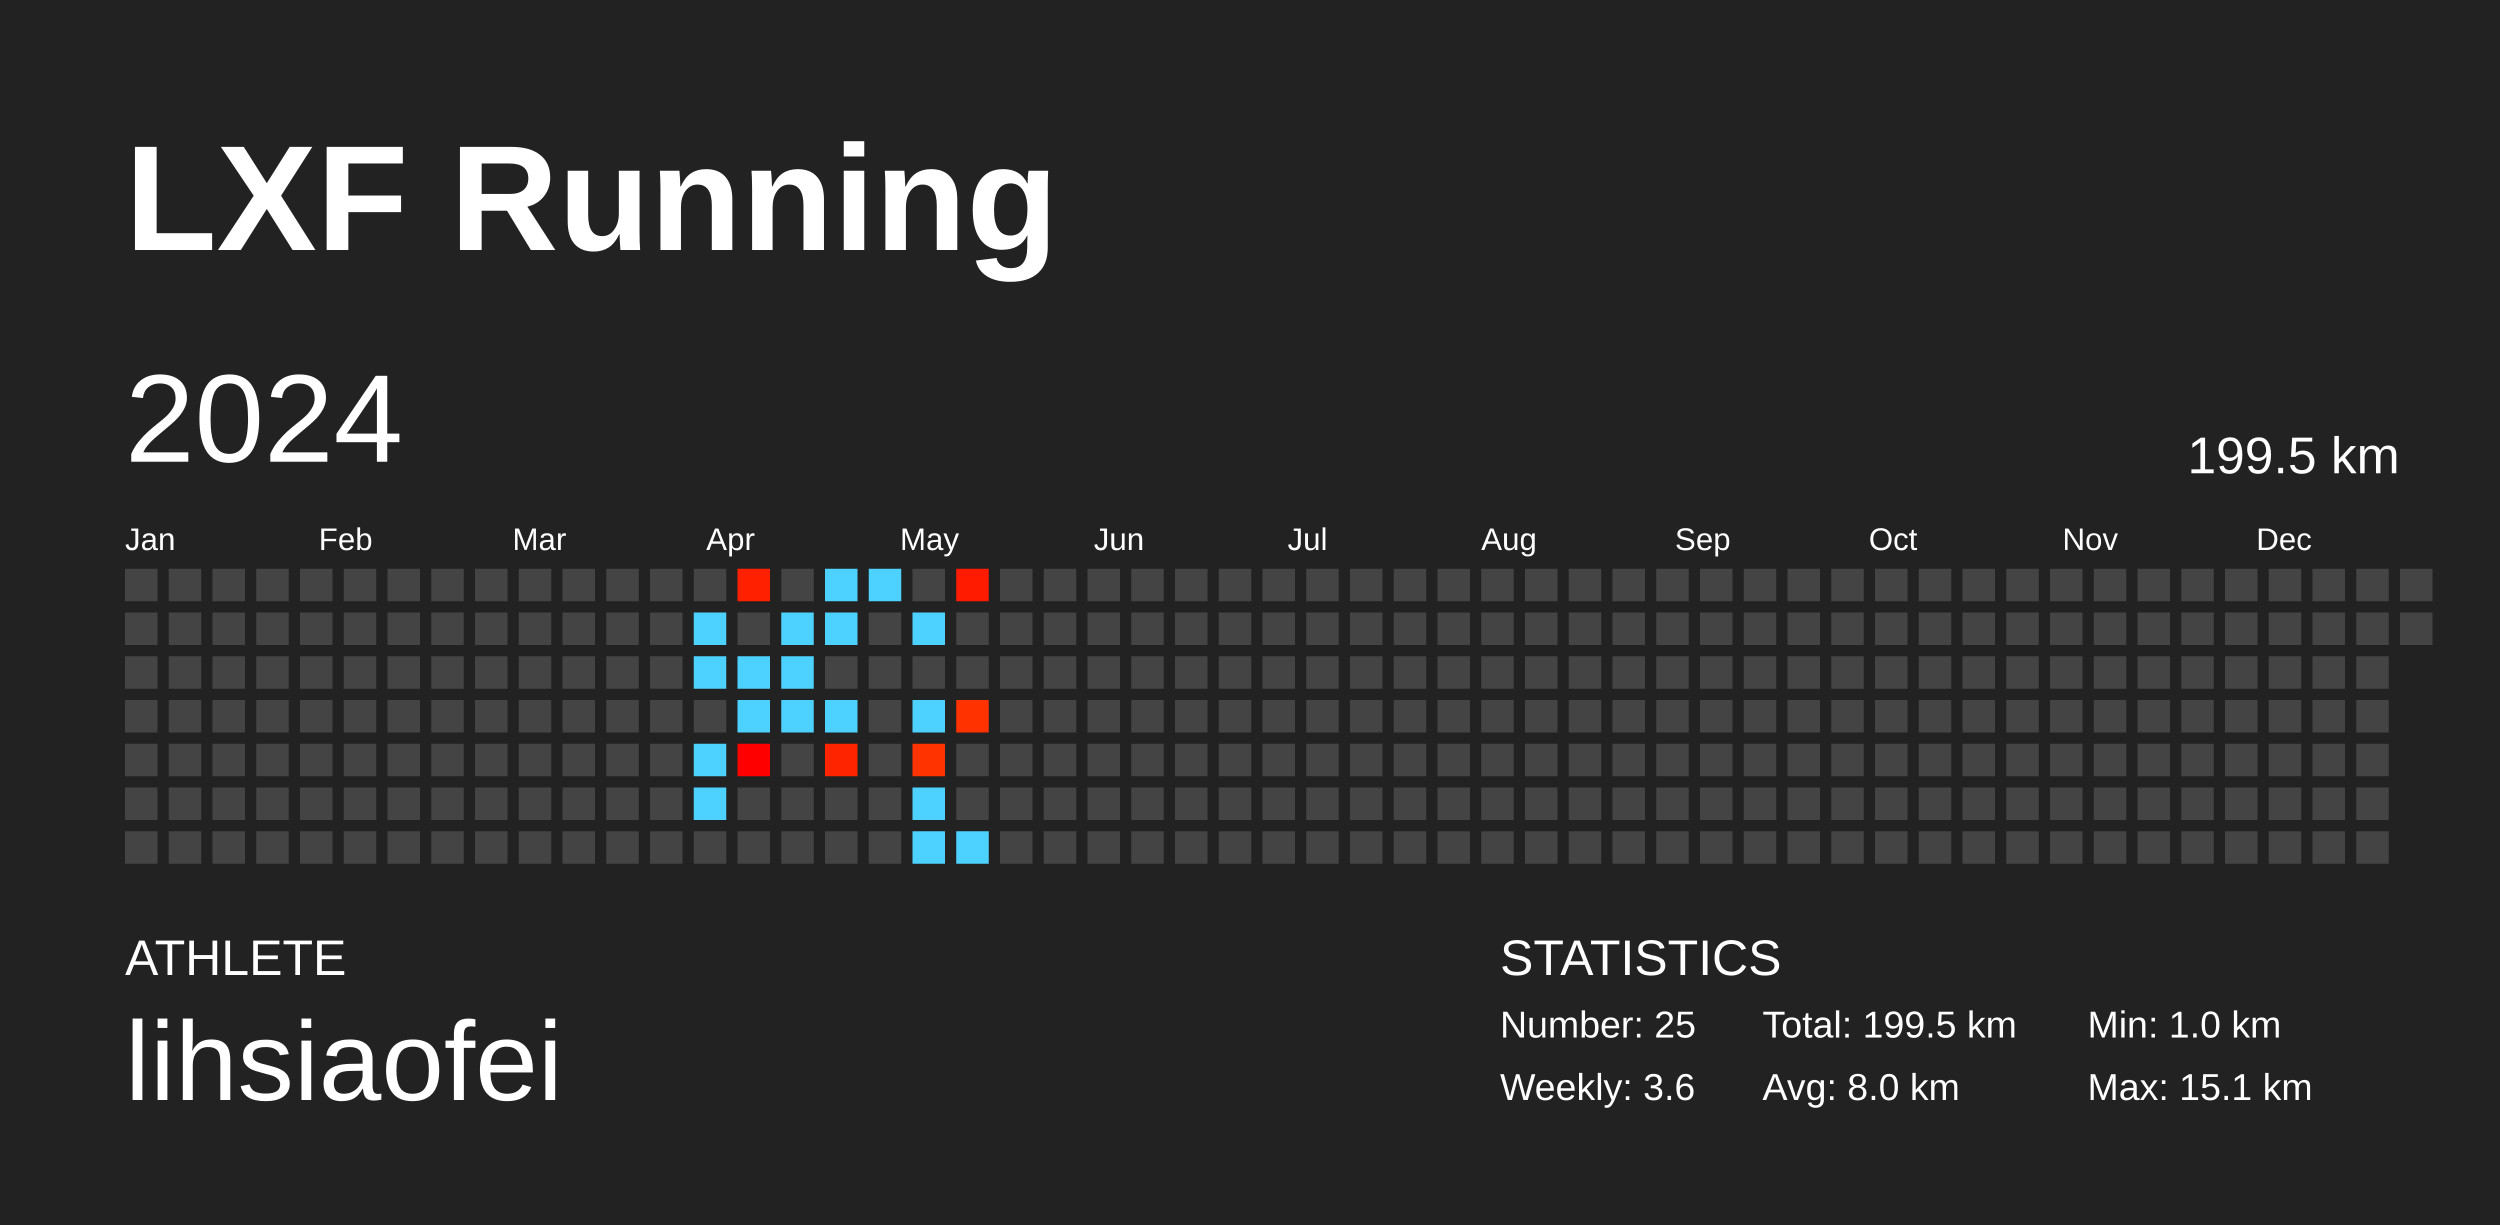
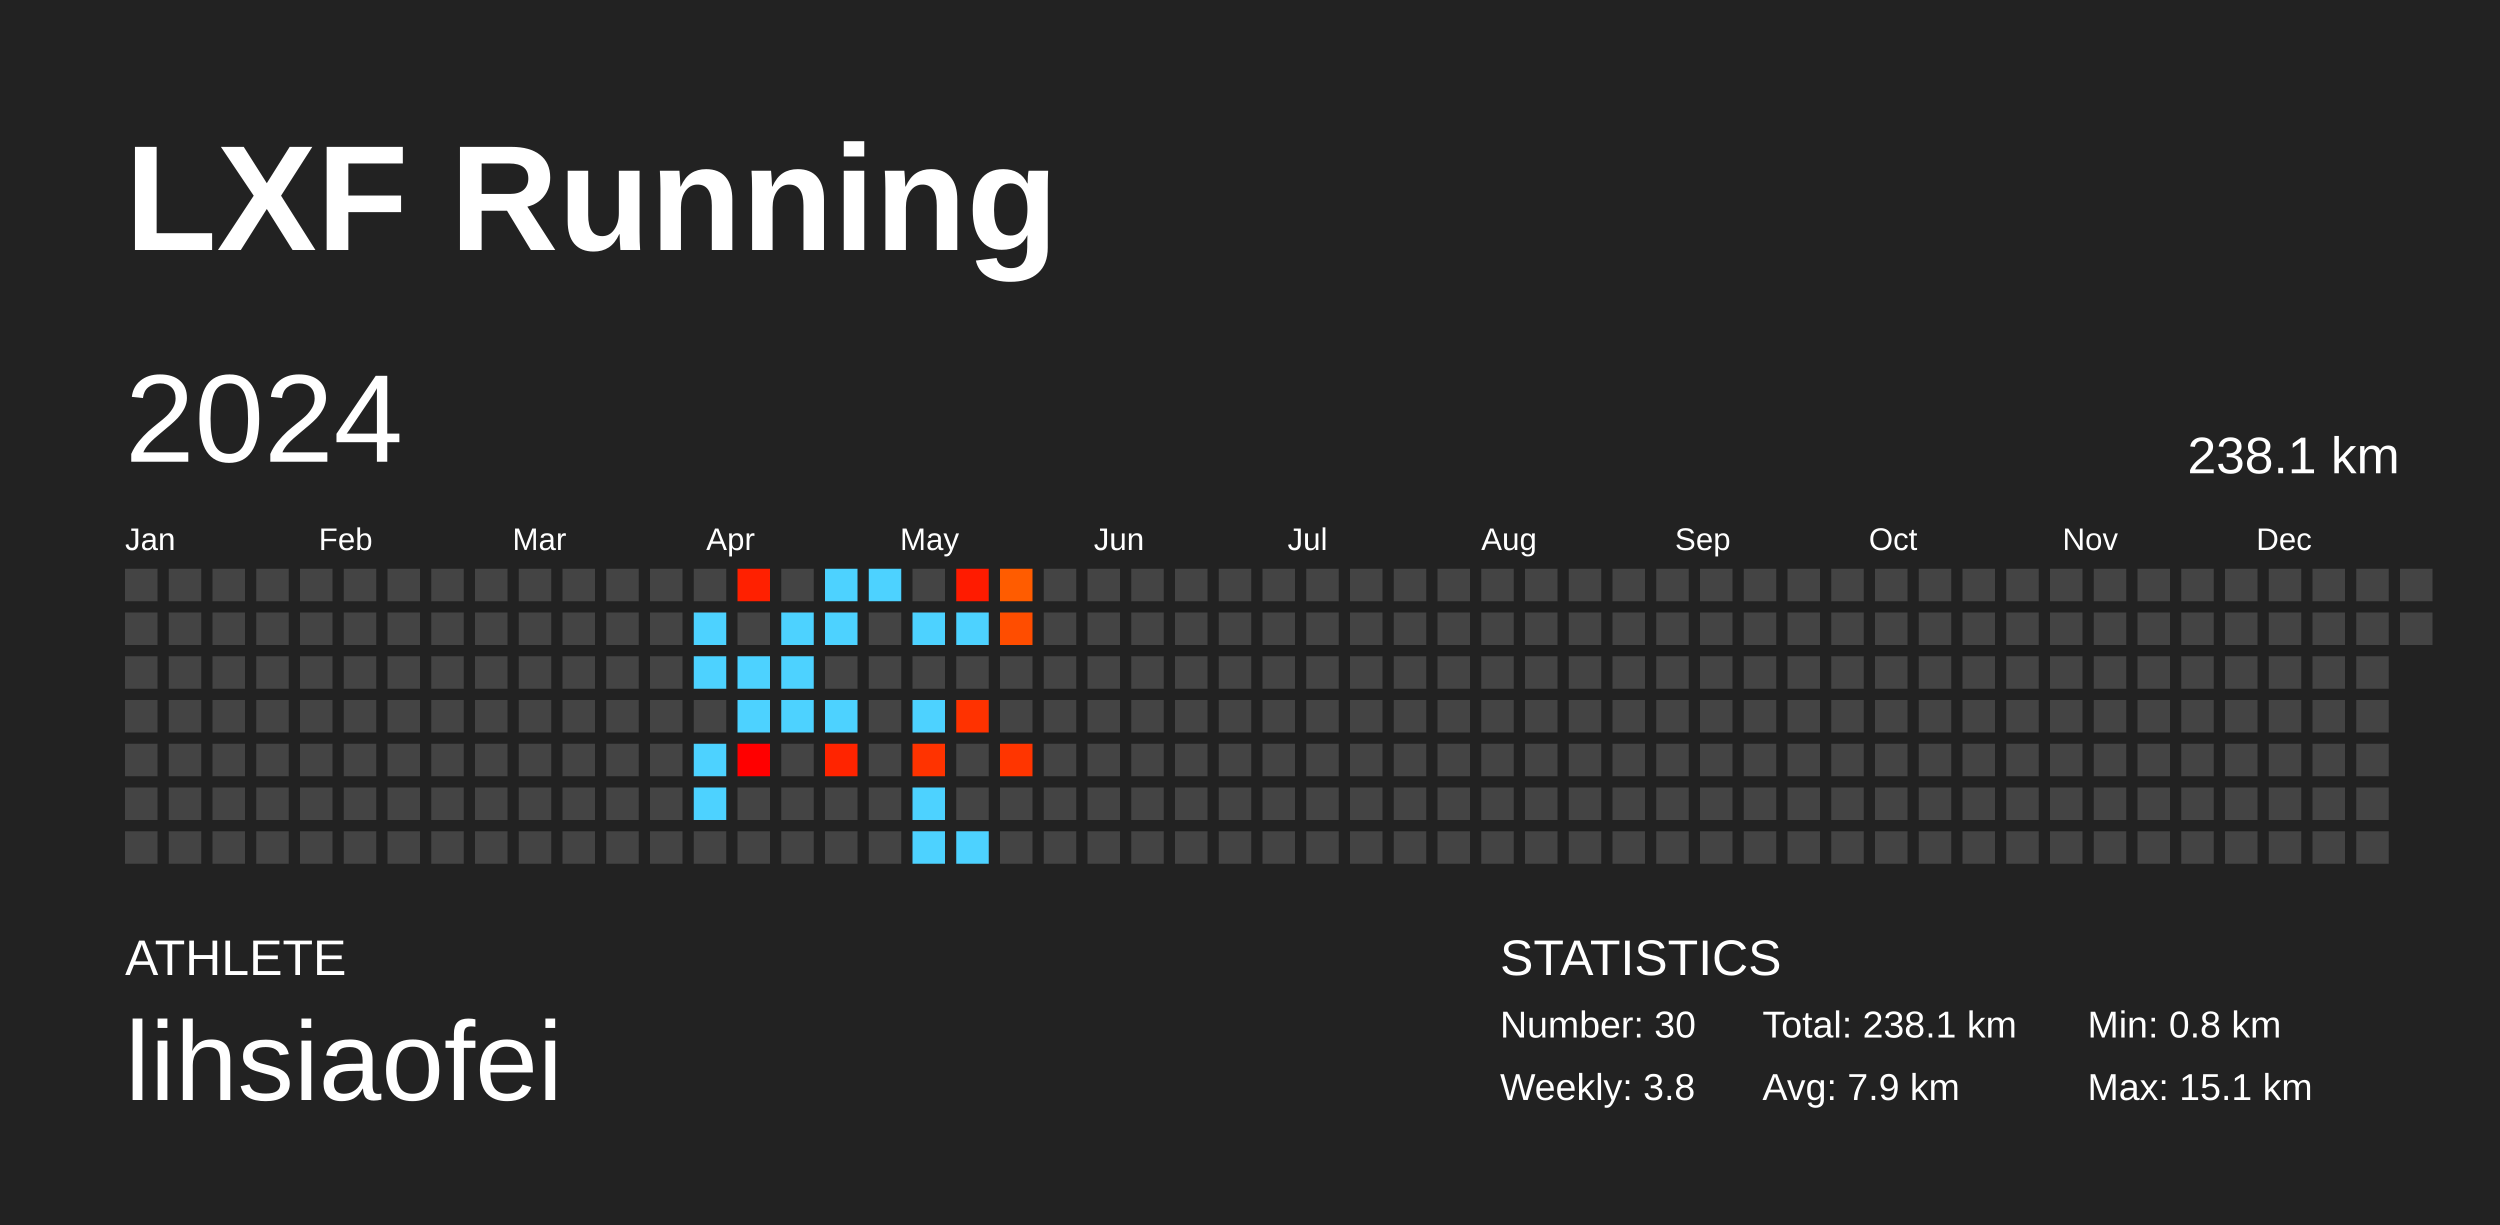
<svg xmlns="http://www.w3.org/2000/svg" baseProfile="full" height="98mm" version="1.1" viewBox="0,0,200,98" width="200mm">
  <defs />
  <rect fill="#222222" height="98" width="200" x="0" y="0" />
  <text fill="#FFFFFF" style="font-size:12px; font-family:Arial; font-weight:bold;" x="10" y="20">LXF Running</text>
  <text fill="#FFFFFF" style="font-size:4px; font-family:Arial" x="10" y="78">ATHLETE</text>
  <text fill="#FFFFFF" style="font-size:9px; font-family:Arial" x="10" y="88">lihsiaofei</text>
  <text fill="#FFFFFF" style="font-size:4px; font-family:Arial" x="120" y="78">STATISTICS</text>
-   <text fill="#FFFFFF" style="font-size:3px; font-family:Arial" x="120" y="83">Number: 25</text>
-   <text fill="#FFFFFF" style="font-size:3px; font-family:Arial" x="120" y="88">Weekly: 3.6</text>
-   <text fill="#FFFFFF" style="font-size:3px; font-family:Arial" x="141" y="83">Total: 199.5 km</text>
-   <text fill="#FFFFFF" style="font-size:3px; font-family:Arial" x="141" y="88">Avg: 8.0 km</text>
-   <text fill="#FFFFFF" style="font-size:3px; font-family:Arial" x="167" y="83">Min: 1.0 km</text>
+   <text fill="#FFFFFF" style="font-size:3px; font-family:Arial" x="120" y="83">Number: 30</text>
+   <text fill="#FFFFFF" style="font-size:3px; font-family:Arial" x="120" y="88">Weekly: 3.8</text>
+   <text fill="#FFFFFF" style="font-size:3px; font-family:Arial" x="141" y="83">Total: 238.1 km</text>
+   <text fill="#FFFFFF" style="font-size:3px; font-family:Arial" x="141" y="88">Avg: 7.9 km</text>
+   <text fill="#FFFFFF" style="font-size:3px; font-family:Arial" x="167" y="83">Min: 0.8 km</text>
  <text fill="#FFFFFF" style="font-size:3px; font-family:Arial" x="167" y="88">Max: 15.1 km</text>
  <text dominant-baseline="hanging" fill="#FFFFFF" style="font-size:10.0px; font-family:Arial;" x="10" y="30">2024</text>
-   <text dominant-baseline="hanging" fill="#FFFFFF" style="font-size:4.125px; font-family:Arial;" x="175" y="35">199.5 km</text>
+   <text dominant-baseline="hanging" fill="#FFFFFF" style="font-size:4.125px; font-family:Arial;" x="175" y="35">238.1 km</text>
  <text fill="#FFFFFF" style="font-size:2.5px; font-family:Arial" x="10.0" y="44">Jan</text>
  <text fill="#FFFFFF" style="font-size:2.5px; font-family:Arial" x="25.5" y="44">Feb</text>
  <text fill="#FFFFFF" style="font-size:2.5px; font-family:Arial" x="41.0" y="44">Mar</text>
  <text fill="#FFFFFF" style="font-size:2.5px; font-family:Arial" x="56.5" y="44">Apr</text>
  <text fill="#FFFFFF" style="font-size:2.5px; font-family:Arial" x="72.0" y="44">May</text>
  <text fill="#FFFFFF" style="font-size:2.5px; font-family:Arial" x="87.5" y="44">Jun</text>
  <text fill="#FFFFFF" style="font-size:2.5px; font-family:Arial" x="103.0" y="44">Jul</text>
  <text fill="#FFFFFF" style="font-size:2.5px; font-family:Arial" x="118.5" y="44">Aug</text>
  <text fill="#FFFFFF" style="font-size:2.5px; font-family:Arial" x="134.0" y="44">Sep</text>
  <text fill="#FFFFFF" style="font-size:2.5px; font-family:Arial" x="149.5" y="44">Oct</text>
  <text fill="#FFFFFF" style="font-size:2.5px; font-family:Arial" x="165.0" y="44">Nov</text>
  <text fill="#FFFFFF" style="font-size:2.5px; font-family:Arial" x="180.5" y="44">Dec</text>
  <rect fill="#444444" height="2.6" width="2.6" x="10.0" y="45.5" />
  <rect fill="#444444" height="2.6" width="2.6" x="10.0" y="49.0" />
  <rect fill="#444444" height="2.6" width="2.6" x="10.0" y="52.5" />
  <rect fill="#444444" height="2.6" width="2.6" x="10.0" y="56.0" />
  <rect fill="#444444" height="2.6" width="2.6" x="10.0" y="59.5" />
  <rect fill="#444444" height="2.6" width="2.6" x="10.0" y="63.0" />
  <rect fill="#444444" height="2.6" width="2.6" x="10.0" y="66.5" />
  <rect fill="#444444" height="2.6" width="2.6" x="13.5" y="45.5" />
  <rect fill="#444444" height="2.6" width="2.6" x="13.5" y="49.0" />
  <rect fill="#444444" height="2.6" width="2.6" x="13.5" y="52.5" />
  <rect fill="#444444" height="2.6" width="2.6" x="13.5" y="56.0" />
  <rect fill="#444444" height="2.6" width="2.6" x="13.5" y="59.5" />
  <rect fill="#444444" height="2.6" width="2.6" x="13.5" y="63.0" />
  <rect fill="#444444" height="2.6" width="2.6" x="13.5" y="66.5" />
  <rect fill="#444444" height="2.6" width="2.6" x="17.0" y="45.5" />
  <rect fill="#444444" height="2.6" width="2.6" x="17.0" y="49.0" />
  <rect fill="#444444" height="2.6" width="2.6" x="17.0" y="52.5" />
  <rect fill="#444444" height="2.6" width="2.6" x="17.0" y="56.0" />
  <rect fill="#444444" height="2.6" width="2.6" x="17.0" y="59.5" />
  <rect fill="#444444" height="2.6" width="2.6" x="17.0" y="63.0" />
  <rect fill="#444444" height="2.6" width="2.6" x="17.0" y="66.5" />
  <rect fill="#444444" height="2.6" width="2.6" x="20.5" y="45.5" />
  <rect fill="#444444" height="2.6" width="2.6" x="20.5" y="49.0" />
  <rect fill="#444444" height="2.6" width="2.6" x="20.5" y="52.5" />
  <rect fill="#444444" height="2.6" width="2.6" x="20.5" y="56.0" />
  <rect fill="#444444" height="2.6" width="2.6" x="20.5" y="59.5" />
  <rect fill="#444444" height="2.6" width="2.6" x="20.5" y="63.0" />
  <rect fill="#444444" height="2.6" width="2.6" x="20.5" y="66.5" />
  <rect fill="#444444" height="2.6" width="2.6" x="24.0" y="45.5" />
  <rect fill="#444444" height="2.6" width="2.6" x="24.0" y="49.0" />
  <rect fill="#444444" height="2.6" width="2.6" x="24.0" y="52.5" />
  <rect fill="#444444" height="2.6" width="2.6" x="24.0" y="56.0" />
  <rect fill="#444444" height="2.6" width="2.6" x="24.0" y="59.5" />
  <rect fill="#444444" height="2.6" width="2.6" x="24.0" y="63.0" />
  <rect fill="#444444" height="2.6" width="2.6" x="24.0" y="66.5" />
  <rect fill="#444444" height="2.6" width="2.6" x="27.5" y="45.5" />
  <rect fill="#444444" height="2.6" width="2.6" x="27.5" y="49.0" />
  <rect fill="#444444" height="2.6" width="2.6" x="27.5" y="52.5" />
  <rect fill="#444444" height="2.6" width="2.6" x="27.5" y="56.0" />
  <rect fill="#444444" height="2.6" width="2.6" x="27.5" y="59.5" />
  <rect fill="#444444" height="2.6" width="2.6" x="27.5" y="63.0" />
  <rect fill="#444444" height="2.6" width="2.6" x="27.5" y="66.5" />
  <rect fill="#444444" height="2.6" width="2.6" x="31.0" y="45.5" />
  <rect fill="#444444" height="2.6" width="2.6" x="31.0" y="49.0" />
  <rect fill="#444444" height="2.6" width="2.6" x="31.0" y="52.5" />
  <rect fill="#444444" height="2.6" width="2.6" x="31.0" y="56.0" />
  <rect fill="#444444" height="2.6" width="2.6" x="31.0" y="59.5" />
  <rect fill="#444444" height="2.6" width="2.6" x="31.0" y="63.0" />
  <rect fill="#444444" height="2.6" width="2.6" x="31.0" y="66.5" />
  <rect fill="#444444" height="2.6" width="2.6" x="34.5" y="45.5" />
  <rect fill="#444444" height="2.6" width="2.6" x="34.5" y="49.0" />
  <rect fill="#444444" height="2.6" width="2.6" x="34.5" y="52.5" />
  <rect fill="#444444" height="2.6" width="2.6" x="34.5" y="56.0" />
  <rect fill="#444444" height="2.6" width="2.6" x="34.5" y="59.5" />
  <rect fill="#444444" height="2.6" width="2.6" x="34.5" y="63.0" />
  <rect fill="#444444" height="2.6" width="2.6" x="34.5" y="66.5" />
  <rect fill="#444444" height="2.6" width="2.6" x="38.0" y="45.5" />
  <rect fill="#444444" height="2.6" width="2.6" x="38.0" y="49.0" />
  <rect fill="#444444" height="2.6" width="2.6" x="38.0" y="52.5" />
  <rect fill="#444444" height="2.6" width="2.6" x="38.0" y="56.0" />
  <rect fill="#444444" height="2.6" width="2.6" x="38.0" y="59.5" />
  <rect fill="#444444" height="2.6" width="2.6" x="38.0" y="63.0" />
  <rect fill="#444444" height="2.6" width="2.6" x="38.0" y="66.5" />
  <rect fill="#444444" height="2.6" width="2.6" x="41.5" y="45.5" />
  <rect fill="#444444" height="2.6" width="2.6" x="41.5" y="49.0" />
  <rect fill="#444444" height="2.6" width="2.6" x="41.5" y="52.5" />
  <rect fill="#444444" height="2.6" width="2.6" x="41.5" y="56.0" />
  <rect fill="#444444" height="2.6" width="2.6" x="41.5" y="59.5" />
  <rect fill="#444444" height="2.6" width="2.6" x="41.5" y="63.0" />
  <rect fill="#444444" height="2.6" width="2.6" x="41.5" y="66.5" />
  <rect fill="#444444" height="2.6" width="2.6" x="45.0" y="45.5" />
  <rect fill="#444444" height="2.6" width="2.6" x="45.0" y="49.0" />
  <rect fill="#444444" height="2.6" width="2.6" x="45.0" y="52.5" />
  <rect fill="#444444" height="2.6" width="2.6" x="45.0" y="56.0" />
  <rect fill="#444444" height="2.6" width="2.6" x="45.0" y="59.5" />
  <rect fill="#444444" height="2.6" width="2.6" x="45.0" y="63.0" />
  <rect fill="#444444" height="2.6" width="2.6" x="45.0" y="66.5" />
  <rect fill="#444444" height="2.6" width="2.6" x="48.5" y="45.5" />
  <rect fill="#444444" height="2.6" width="2.6" x="48.5" y="49.0" />
  <rect fill="#444444" height="2.6" width="2.6" x="48.5" y="52.5" />
  <rect fill="#444444" height="2.6" width="2.6" x="48.5" y="56.0" />
  <rect fill="#444444" height="2.6" width="2.6" x="48.5" y="59.5" />
  <rect fill="#444444" height="2.6" width="2.6" x="48.5" y="63.0" />
  <rect fill="#444444" height="2.6" width="2.6" x="48.5" y="66.5" />
  <rect fill="#444444" height="2.6" width="2.6" x="52.0" y="45.5" />
  <rect fill="#444444" height="2.6" width="2.6" x="52.0" y="49.0" />
  <rect fill="#444444" height="2.6" width="2.6" x="52.0" y="52.5" />
  <rect fill="#444444" height="2.6" width="2.6" x="52.0" y="56.0" />
  <rect fill="#444444" height="2.6" width="2.6" x="52.0" y="59.5" />
  <rect fill="#444444" height="2.6" width="2.6" x="52.0" y="63.0" />
  <rect fill="#444444" height="2.6" width="2.6" x="52.0" y="66.5" />
  <rect fill="#444444" height="2.6" width="2.6" x="55.5" y="45.5" />
  <rect fill="#4dd2ff" height="2.6" width="2.6" x="55.5" y="49.0" />
  <rect fill="#4dd2ff" height="2.6" width="2.6" x="55.5" y="52.5" />
  <rect fill="#444444" height="2.6" width="2.6" x="55.5" y="56.0" />
  <rect fill="#4dd2ff" height="2.6" width="2.6" x="55.5" y="59.5" />
  <rect fill="#4dd2ff" height="2.6" width="2.6" x="55.5" y="63.0" />
  <rect fill="#444444" height="2.6" width="2.6" x="55.5" y="66.5" />
  <rect fill="#ff2000" height="2.6" width="2.6" x="59.0" y="45.5" />
  <rect fill="#444444" height="2.6" width="2.6" x="59.0" y="49.0" />
  <rect fill="#4dd2ff" height="2.6" width="2.6" x="59.0" y="52.5" />
  <rect fill="#4dd2ff" height="2.6" width="2.6" x="59.0" y="56.0" />
  <rect fill="#ff0000" height="2.6" width="2.6" x="59.0" y="59.5" />
  <rect fill="#444444" height="2.6" width="2.6" x="59.0" y="63.0" />
  <rect fill="#444444" height="2.6" width="2.6" x="59.0" y="66.5" />
  <rect fill="#444444" height="2.6" width="2.6" x="62.5" y="45.5" />
  <rect fill="#4dd2ff" height="2.6" width="2.6" x="62.5" y="49.0" />
  <rect fill="#4dd2ff" height="2.6" width="2.6" x="62.5" y="52.5" />
  <rect fill="#4dd2ff" height="2.6" width="2.6" x="62.5" y="56.0" />
  <rect fill="#444444" height="2.6" width="2.6" x="62.5" y="59.5" />
  <rect fill="#444444" height="2.6" width="2.6" x="62.5" y="63.0" />
  <rect fill="#444444" height="2.6" width="2.6" x="62.5" y="66.5" />
  <rect fill="#4dd2ff" height="2.6" width="2.6" x="66.0" y="45.5" />
  <rect fill="#4dd2ff" height="2.6" width="2.6" x="66.0" y="49.0" />
  <rect fill="#444444" height="2.6" width="2.6" x="66.0" y="52.5" />
  <rect fill="#4dd2ff" height="2.6" width="2.6" x="66.0" y="56.0" />
  <rect fill="#ff2400" height="2.6" width="2.6" x="66.0" y="59.5" />
  <rect fill="#444444" height="2.6" width="2.6" x="66.0" y="63.0" />
  <rect fill="#444444" height="2.6" width="2.6" x="66.0" y="66.5" />
  <rect fill="#4dd2ff" height="2.6" width="2.6" x="69.5" y="45.5" />
  <rect fill="#444444" height="2.6" width="2.6" x="69.5" y="49.0" />
  <rect fill="#444444" height="2.6" width="2.6" x="69.5" y="52.5" />
  <rect fill="#444444" height="2.6" width="2.6" x="69.5" y="56.0" />
  <rect fill="#444444" height="2.6" width="2.6" x="69.5" y="59.5" />
  <rect fill="#444444" height="2.6" width="2.6" x="69.5" y="63.0" />
  <rect fill="#444444" height="2.6" width="2.6" x="69.5" y="66.5" />
  <rect fill="#444444" height="2.6" width="2.6" x="73.0" y="45.5" />
  <rect fill="#4dd2ff" height="2.6" width="2.6" x="73.0" y="49.0" />
  <rect fill="#444444" height="2.6" width="2.6" x="73.0" y="52.5" />
  <rect fill="#4dd2ff" height="2.6" width="2.6" x="73.0" y="56.0" />
  <rect fill="#ff3300" height="2.6" width="2.6" x="73.0" y="59.5" />
  <rect fill="#4dd2ff" height="2.6" width="2.6" x="73.0" y="63.0" />
  <rect fill="#4dd2ff" height="2.6" width="2.6" x="73.0" y="66.5" />
  <rect fill="#ff1b00" height="2.6" width="2.6" x="76.5" y="45.5" />
-   <rect fill="#444444" height="2.6" width="2.6" x="76.5" y="49.0" />
+   <rect fill="#4dd2ff" height="2.6" width="2.6" x="76.5" y="49.0" />
  <rect fill="#444444" height="2.6" width="2.6" x="76.5" y="52.5" />
  <rect fill="#ff3200" height="2.6" width="2.6" x="76.5" y="56.0" />
  <rect fill="#444444" height="2.6" width="2.6" x="76.5" y="59.5" />
  <rect fill="#444444" height="2.6" width="2.6" x="76.5" y="63.0" />
  <rect fill="#4dd2ff" height="2.6" width="2.6" x="76.5" y="66.5" />
-   <rect fill="#444444" height="2.6" width="2.6" x="80.0" y="45.5" />
-   <rect fill="#444444" height="2.6" width="2.6" x="80.0" y="49.0" />
+   <rect fill="#ff5c00" height="2.6" width="2.6" x="80.0" y="45.5" />
+   <rect fill="#ff4d00" height="2.6" width="2.6" x="80.0" y="49.0" />
  <rect fill="#444444" height="2.6" width="2.6" x="80.0" y="52.5" />
  <rect fill="#444444" height="2.6" width="2.6" x="80.0" y="56.0" />
-   <rect fill="#444444" height="2.6" width="2.6" x="80.0" y="59.5" />
+   <rect fill="#ff3500" height="2.6" width="2.6" x="80.0" y="59.5" />
  <rect fill="#444444" height="2.6" width="2.6" x="80.0" y="63.0" />
  <rect fill="#444444" height="2.6" width="2.6" x="80.0" y="66.5" />
  <rect fill="#444444" height="2.6" width="2.6" x="83.5" y="45.5" />
  <rect fill="#444444" height="2.6" width="2.6" x="83.5" y="49.0" />
  <rect fill="#444444" height="2.6" width="2.6" x="83.5" y="52.5" />
  <rect fill="#444444" height="2.6" width="2.6" x="83.5" y="56.0" />
  <rect fill="#444444" height="2.6" width="2.6" x="83.5" y="59.5" />
  <rect fill="#444444" height="2.6" width="2.6" x="83.5" y="63.0" />
  <rect fill="#444444" height="2.6" width="2.6" x="83.5" y="66.5" />
  <rect fill="#444444" height="2.6" width="2.6" x="87.0" y="45.5" />
  <rect fill="#444444" height="2.6" width="2.6" x="87.0" y="49.0" />
  <rect fill="#444444" height="2.6" width="2.6" x="87.0" y="52.5" />
  <rect fill="#444444" height="2.6" width="2.6" x="87.0" y="56.0" />
  <rect fill="#444444" height="2.6" width="2.6" x="87.0" y="59.5" />
  <rect fill="#444444" height="2.6" width="2.6" x="87.0" y="63.0" />
  <rect fill="#444444" height="2.6" width="2.6" x="87.0" y="66.5" />
  <rect fill="#444444" height="2.6" width="2.6" x="90.5" y="45.5" />
  <rect fill="#444444" height="2.6" width="2.6" x="90.5" y="49.0" />
  <rect fill="#444444" height="2.6" width="2.6" x="90.5" y="52.5" />
  <rect fill="#444444" height="2.6" width="2.6" x="90.5" y="56.0" />
  <rect fill="#444444" height="2.6" width="2.6" x="90.5" y="59.5" />
  <rect fill="#444444" height="2.6" width="2.6" x="90.5" y="63.0" />
  <rect fill="#444444" height="2.6" width="2.6" x="90.5" y="66.5" />
  <rect fill="#444444" height="2.6" width="2.6" x="94.0" y="45.5" />
  <rect fill="#444444" height="2.6" width="2.6" x="94.0" y="49.0" />
  <rect fill="#444444" height="2.6" width="2.6" x="94.0" y="52.5" />
  <rect fill="#444444" height="2.6" width="2.6" x="94.0" y="56.0" />
  <rect fill="#444444" height="2.6" width="2.6" x="94.0" y="59.5" />
  <rect fill="#444444" height="2.6" width="2.6" x="94.0" y="63.0" />
  <rect fill="#444444" height="2.6" width="2.6" x="94.0" y="66.5" />
  <rect fill="#444444" height="2.6" width="2.6" x="97.5" y="45.5" />
  <rect fill="#444444" height="2.6" width="2.6" x="97.5" y="49.0" />
  <rect fill="#444444" height="2.6" width="2.6" x="97.5" y="52.5" />
  <rect fill="#444444" height="2.6" width="2.6" x="97.5" y="56.0" />
  <rect fill="#444444" height="2.6" width="2.6" x="97.5" y="59.5" />
  <rect fill="#444444" height="2.6" width="2.6" x="97.5" y="63.0" />
  <rect fill="#444444" height="2.6" width="2.6" x="97.5" y="66.5" />
  <rect fill="#444444" height="2.6" width="2.6" x="101.0" y="45.5" />
  <rect fill="#444444" height="2.6" width="2.6" x="101.0" y="49.0" />
  <rect fill="#444444" height="2.6" width="2.6" x="101.0" y="52.5" />
  <rect fill="#444444" height="2.6" width="2.6" x="101.0" y="56.0" />
  <rect fill="#444444" height="2.6" width="2.6" x="101.0" y="59.5" />
  <rect fill="#444444" height="2.6" width="2.6" x="101.0" y="63.0" />
  <rect fill="#444444" height="2.6" width="2.6" x="101.0" y="66.5" />
  <rect fill="#444444" height="2.6" width="2.6" x="104.5" y="45.5" />
  <rect fill="#444444" height="2.6" width="2.6" x="104.5" y="49.0" />
  <rect fill="#444444" height="2.6" width="2.6" x="104.5" y="52.5" />
  <rect fill="#444444" height="2.6" width="2.6" x="104.5" y="56.0" />
  <rect fill="#444444" height="2.6" width="2.6" x="104.5" y="59.5" />
  <rect fill="#444444" height="2.6" width="2.6" x="104.5" y="63.0" />
  <rect fill="#444444" height="2.6" width="2.6" x="104.5" y="66.5" />
  <rect fill="#444444" height="2.6" width="2.6" x="108.0" y="45.5" />
  <rect fill="#444444" height="2.6" width="2.6" x="108.0" y="49.0" />
  <rect fill="#444444" height="2.6" width="2.6" x="108.0" y="52.5" />
  <rect fill="#444444" height="2.6" width="2.6" x="108.0" y="56.0" />
  <rect fill="#444444" height="2.6" width="2.6" x="108.0" y="59.5" />
  <rect fill="#444444" height="2.6" width="2.6" x="108.0" y="63.0" />
  <rect fill="#444444" height="2.6" width="2.6" x="108.0" y="66.5" />
  <rect fill="#444444" height="2.6" width="2.6" x="111.5" y="45.5" />
  <rect fill="#444444" height="2.6" width="2.6" x="111.5" y="49.0" />
  <rect fill="#444444" height="2.6" width="2.6" x="111.5" y="52.5" />
  <rect fill="#444444" height="2.6" width="2.6" x="111.5" y="56.0" />
  <rect fill="#444444" height="2.6" width="2.6" x="111.5" y="59.5" />
  <rect fill="#444444" height="2.6" width="2.6" x="111.5" y="63.0" />
  <rect fill="#444444" height="2.6" width="2.6" x="111.5" y="66.5" />
  <rect fill="#444444" height="2.6" width="2.6" x="115.0" y="45.5" />
  <rect fill="#444444" height="2.6" width="2.6" x="115.0" y="49.0" />
  <rect fill="#444444" height="2.6" width="2.6" x="115.0" y="52.5" />
  <rect fill="#444444" height="2.6" width="2.6" x="115.0" y="56.0" />
  <rect fill="#444444" height="2.6" width="2.6" x="115.0" y="59.5" />
  <rect fill="#444444" height="2.6" width="2.6" x="115.0" y="63.0" />
  <rect fill="#444444" height="2.6" width="2.6" x="115.0" y="66.5" />
  <rect fill="#444444" height="2.6" width="2.6" x="118.5" y="45.5" />
  <rect fill="#444444" height="2.6" width="2.6" x="118.5" y="49.0" />
  <rect fill="#444444" height="2.6" width="2.6" x="118.5" y="52.5" />
  <rect fill="#444444" height="2.6" width="2.6" x="118.5" y="56.0" />
  <rect fill="#444444" height="2.6" width="2.6" x="118.5" y="59.5" />
  <rect fill="#444444" height="2.6" width="2.6" x="118.5" y="63.0" />
  <rect fill="#444444" height="2.6" width="2.6" x="118.5" y="66.5" />
  <rect fill="#444444" height="2.6" width="2.6" x="122.0" y="45.5" />
  <rect fill="#444444" height="2.6" width="2.6" x="122.0" y="49.0" />
  <rect fill="#444444" height="2.6" width="2.6" x="122.0" y="52.5" />
  <rect fill="#444444" height="2.6" width="2.6" x="122.0" y="56.0" />
  <rect fill="#444444" height="2.6" width="2.6" x="122.0" y="59.5" />
  <rect fill="#444444" height="2.6" width="2.6" x="122.0" y="63.0" />
  <rect fill="#444444" height="2.6" width="2.6" x="122.0" y="66.5" />
  <rect fill="#444444" height="2.6" width="2.6" x="125.5" y="45.5" />
  <rect fill="#444444" height="2.6" width="2.6" x="125.5" y="49.0" />
  <rect fill="#444444" height="2.6" width="2.6" x="125.5" y="52.5" />
  <rect fill="#444444" height="2.6" width="2.6" x="125.5" y="56.0" />
  <rect fill="#444444" height="2.6" width="2.6" x="125.5" y="59.5" />
  <rect fill="#444444" height="2.6" width="2.6" x="125.5" y="63.0" />
  <rect fill="#444444" height="2.6" width="2.6" x="125.5" y="66.5" />
  <rect fill="#444444" height="2.6" width="2.6" x="129.0" y="45.5" />
  <rect fill="#444444" height="2.6" width="2.6" x="129.0" y="49.0" />
  <rect fill="#444444" height="2.6" width="2.6" x="129.0" y="52.5" />
  <rect fill="#444444" height="2.6" width="2.6" x="129.0" y="56.0" />
  <rect fill="#444444" height="2.6" width="2.6" x="129.0" y="59.5" />
  <rect fill="#444444" height="2.6" width="2.6" x="129.0" y="63.0" />
  <rect fill="#444444" height="2.6" width="2.6" x="129.0" y="66.5" />
  <rect fill="#444444" height="2.6" width="2.6" x="132.5" y="45.5" />
  <rect fill="#444444" height="2.6" width="2.6" x="132.5" y="49.0" />
  <rect fill="#444444" height="2.6" width="2.6" x="132.5" y="52.5" />
  <rect fill="#444444" height="2.6" width="2.6" x="132.5" y="56.0" />
  <rect fill="#444444" height="2.6" width="2.6" x="132.5" y="59.5" />
  <rect fill="#444444" height="2.6" width="2.6" x="132.5" y="63.0" />
  <rect fill="#444444" height="2.6" width="2.6" x="132.5" y="66.5" />
  <rect fill="#444444" height="2.6" width="2.6" x="136.0" y="45.5" />
  <rect fill="#444444" height="2.6" width="2.6" x="136.0" y="49.0" />
  <rect fill="#444444" height="2.6" width="2.6" x="136.0" y="52.5" />
  <rect fill="#444444" height="2.6" width="2.6" x="136.0" y="56.0" />
  <rect fill="#444444" height="2.6" width="2.6" x="136.0" y="59.5" />
  <rect fill="#444444" height="2.6" width="2.6" x="136.0" y="63.0" />
  <rect fill="#444444" height="2.6" width="2.6" x="136.0" y="66.5" />
  <rect fill="#444444" height="2.6" width="2.6" x="139.5" y="45.5" />
  <rect fill="#444444" height="2.6" width="2.6" x="139.5" y="49.0" />
  <rect fill="#444444" height="2.6" width="2.6" x="139.5" y="52.5" />
  <rect fill="#444444" height="2.6" width="2.6" x="139.5" y="56.0" />
  <rect fill="#444444" height="2.6" width="2.6" x="139.5" y="59.5" />
  <rect fill="#444444" height="2.6" width="2.6" x="139.5" y="63.0" />
  <rect fill="#444444" height="2.6" width="2.6" x="139.5" y="66.5" />
  <rect fill="#444444" height="2.6" width="2.6" x="143.0" y="45.5" />
  <rect fill="#444444" height="2.6" width="2.6" x="143.0" y="49.0" />
  <rect fill="#444444" height="2.6" width="2.6" x="143.0" y="52.5" />
  <rect fill="#444444" height="2.6" width="2.6" x="143.0" y="56.0" />
  <rect fill="#444444" height="2.6" width="2.6" x="143.0" y="59.5" />
  <rect fill="#444444" height="2.6" width="2.6" x="143.0" y="63.0" />
  <rect fill="#444444" height="2.6" width="2.6" x="143.0" y="66.5" />
  <rect fill="#444444" height="2.6" width="2.6" x="146.5" y="45.5" />
  <rect fill="#444444" height="2.6" width="2.6" x="146.5" y="49.0" />
  <rect fill="#444444" height="2.6" width="2.6" x="146.5" y="52.5" />
  <rect fill="#444444" height="2.6" width="2.6" x="146.5" y="56.0" />
  <rect fill="#444444" height="2.6" width="2.6" x="146.5" y="59.5" />
  <rect fill="#444444" height="2.6" width="2.6" x="146.5" y="63.0" />
  <rect fill="#444444" height="2.6" width="2.6" x="146.5" y="66.5" />
  <rect fill="#444444" height="2.6" width="2.6" x="150.0" y="45.5" />
  <rect fill="#444444" height="2.6" width="2.6" x="150.0" y="49.0" />
  <rect fill="#444444" height="2.6" width="2.6" x="150.0" y="52.5" />
  <rect fill="#444444" height="2.6" width="2.6" x="150.0" y="56.0" />
  <rect fill="#444444" height="2.6" width="2.6" x="150.0" y="59.5" />
  <rect fill="#444444" height="2.6" width="2.6" x="150.0" y="63.0" />
  <rect fill="#444444" height="2.6" width="2.6" x="150.0" y="66.5" />
  <rect fill="#444444" height="2.6" width="2.6" x="153.5" y="45.5" />
  <rect fill="#444444" height="2.6" width="2.6" x="153.5" y="49.0" />
  <rect fill="#444444" height="2.6" width="2.6" x="153.5" y="52.5" />
  <rect fill="#444444" height="2.6" width="2.6" x="153.5" y="56.0" />
  <rect fill="#444444" height="2.6" width="2.6" x="153.5" y="59.5" />
  <rect fill="#444444" height="2.6" width="2.6" x="153.5" y="63.0" />
  <rect fill="#444444" height="2.6" width="2.6" x="153.5" y="66.5" />
  <rect fill="#444444" height="2.6" width="2.6" x="157.0" y="45.5" />
  <rect fill="#444444" height="2.6" width="2.6" x="157.0" y="49.0" />
  <rect fill="#444444" height="2.6" width="2.6" x="157.0" y="52.5" />
  <rect fill="#444444" height="2.6" width="2.6" x="157.0" y="56.0" />
  <rect fill="#444444" height="2.6" width="2.6" x="157.0" y="59.5" />
  <rect fill="#444444" height="2.6" width="2.6" x="157.0" y="63.0" />
  <rect fill="#444444" height="2.6" width="2.6" x="157.0" y="66.5" />
  <rect fill="#444444" height="2.6" width="2.6" x="160.5" y="45.5" />
  <rect fill="#444444" height="2.6" width="2.6" x="160.5" y="49.0" />
  <rect fill="#444444" height="2.6" width="2.6" x="160.5" y="52.5" />
  <rect fill="#444444" height="2.6" width="2.6" x="160.5" y="56.0" />
  <rect fill="#444444" height="2.6" width="2.6" x="160.5" y="59.5" />
  <rect fill="#444444" height="2.6" width="2.6" x="160.5" y="63.0" />
  <rect fill="#444444" height="2.6" width="2.6" x="160.5" y="66.5" />
  <rect fill="#444444" height="2.6" width="2.6" x="164.0" y="45.5" />
  <rect fill="#444444" height="2.6" width="2.6" x="164.0" y="49.0" />
  <rect fill="#444444" height="2.6" width="2.6" x="164.0" y="52.5" />
  <rect fill="#444444" height="2.6" width="2.6" x="164.0" y="56.0" />
  <rect fill="#444444" height="2.6" width="2.6" x="164.0" y="59.5" />
  <rect fill="#444444" height="2.6" width="2.6" x="164.0" y="63.0" />
  <rect fill="#444444" height="2.6" width="2.6" x="164.0" y="66.5" />
  <rect fill="#444444" height="2.6" width="2.6" x="167.5" y="45.5" />
  <rect fill="#444444" height="2.6" width="2.6" x="167.5" y="49.0" />
  <rect fill="#444444" height="2.6" width="2.6" x="167.5" y="52.5" />
  <rect fill="#444444" height="2.6" width="2.6" x="167.5" y="56.0" />
  <rect fill="#444444" height="2.6" width="2.6" x="167.5" y="59.5" />
  <rect fill="#444444" height="2.6" width="2.6" x="167.5" y="63.0" />
  <rect fill="#444444" height="2.6" width="2.6" x="167.5" y="66.5" />
  <rect fill="#444444" height="2.6" width="2.6" x="171.0" y="45.5" />
  <rect fill="#444444" height="2.6" width="2.6" x="171.0" y="49.0" />
  <rect fill="#444444" height="2.6" width="2.6" x="171.0" y="52.5" />
  <rect fill="#444444" height="2.6" width="2.6" x="171.0" y="56.0" />
  <rect fill="#444444" height="2.6" width="2.6" x="171.0" y="59.5" />
  <rect fill="#444444" height="2.6" width="2.6" x="171.0" y="63.0" />
  <rect fill="#444444" height="2.6" width="2.6" x="171.0" y="66.5" />
  <rect fill="#444444" height="2.6" width="2.6" x="174.5" y="45.5" />
  <rect fill="#444444" height="2.6" width="2.6" x="174.5" y="49.0" />
  <rect fill="#444444" height="2.6" width="2.6" x="174.5" y="52.5" />
  <rect fill="#444444" height="2.6" width="2.6" x="174.5" y="56.0" />
  <rect fill="#444444" height="2.6" width="2.6" x="174.5" y="59.5" />
  <rect fill="#444444" height="2.6" width="2.6" x="174.5" y="63.0" />
  <rect fill="#444444" height="2.6" width="2.6" x="174.5" y="66.5" />
  <rect fill="#444444" height="2.6" width="2.6" x="178.0" y="45.5" />
  <rect fill="#444444" height="2.6" width="2.6" x="178.0" y="49.0" />
  <rect fill="#444444" height="2.6" width="2.6" x="178.0" y="52.5" />
  <rect fill="#444444" height="2.6" width="2.6" x="178.0" y="56.0" />
  <rect fill="#444444" height="2.6" width="2.6" x="178.0" y="59.5" />
  <rect fill="#444444" height="2.6" width="2.6" x="178.0" y="63.0" />
  <rect fill="#444444" height="2.6" width="2.6" x="178.0" y="66.5" />
  <rect fill="#444444" height="2.6" width="2.6" x="181.5" y="45.5" />
  <rect fill="#444444" height="2.6" width="2.6" x="181.5" y="49.0" />
  <rect fill="#444444" height="2.6" width="2.6" x="181.5" y="52.5" />
  <rect fill="#444444" height="2.6" width="2.6" x="181.5" y="56.0" />
  <rect fill="#444444" height="2.6" width="2.6" x="181.5" y="59.5" />
  <rect fill="#444444" height="2.6" width="2.6" x="181.5" y="63.0" />
  <rect fill="#444444" height="2.6" width="2.6" x="181.5" y="66.5" />
  <rect fill="#444444" height="2.6" width="2.6" x="185.0" y="45.5" />
  <rect fill="#444444" height="2.6" width="2.6" x="185.0" y="49.0" />
  <rect fill="#444444" height="2.6" width="2.6" x="185.0" y="52.5" />
  <rect fill="#444444" height="2.6" width="2.6" x="185.0" y="56.0" />
  <rect fill="#444444" height="2.6" width="2.6" x="185.0" y="59.5" />
  <rect fill="#444444" height="2.6" width="2.6" x="185.0" y="63.0" />
  <rect fill="#444444" height="2.6" width="2.6" x="185.0" y="66.5" />
  <rect fill="#444444" height="2.6" width="2.6" x="188.5" y="45.5" />
  <rect fill="#444444" height="2.6" width="2.6" x="188.5" y="49.0" />
  <rect fill="#444444" height="2.6" width="2.6" x="188.5" y="52.5" />
  <rect fill="#444444" height="2.6" width="2.6" x="188.5" y="56.0" />
  <rect fill="#444444" height="2.6" width="2.6" x="188.5" y="59.5" />
  <rect fill="#444444" height="2.6" width="2.6" x="188.5" y="63.0" />
  <rect fill="#444444" height="2.6" width="2.6" x="188.5" y="66.5" />
  <rect fill="#444444" height="2.6" width="2.6" x="192.0" y="45.5" />
  <rect fill="#444444" height="2.6" width="2.6" x="192.0" y="49.0" />
</svg>
